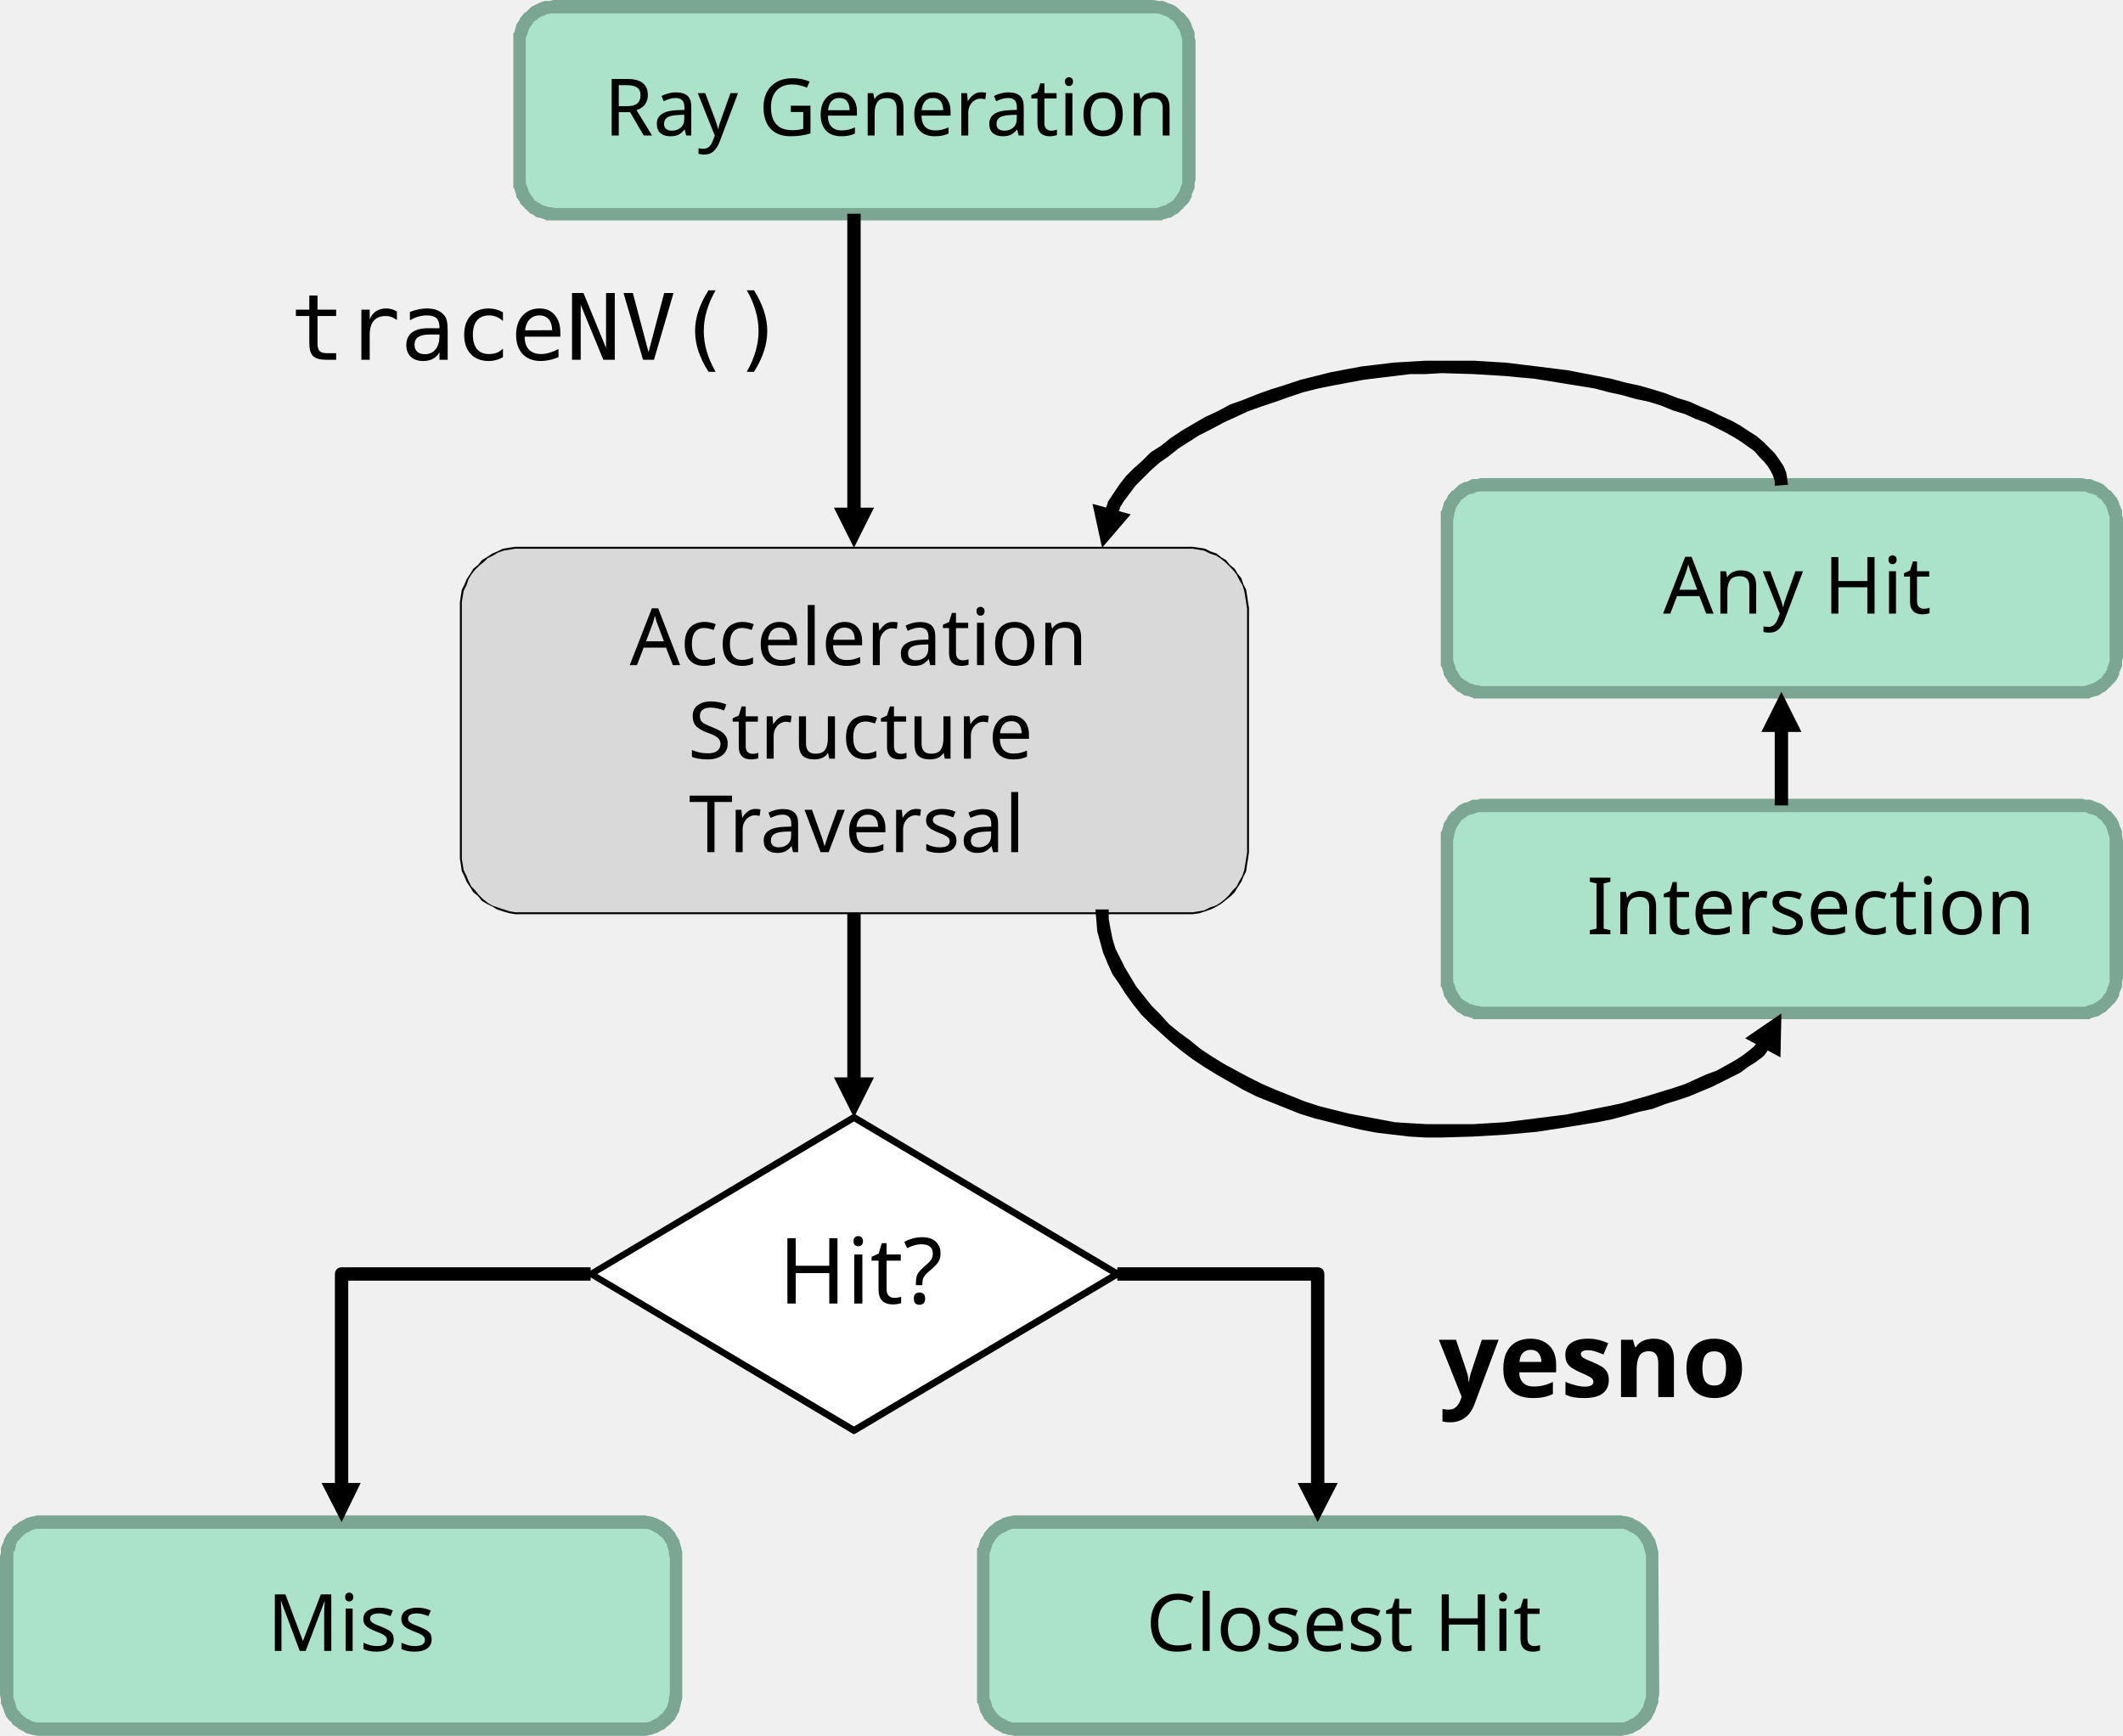
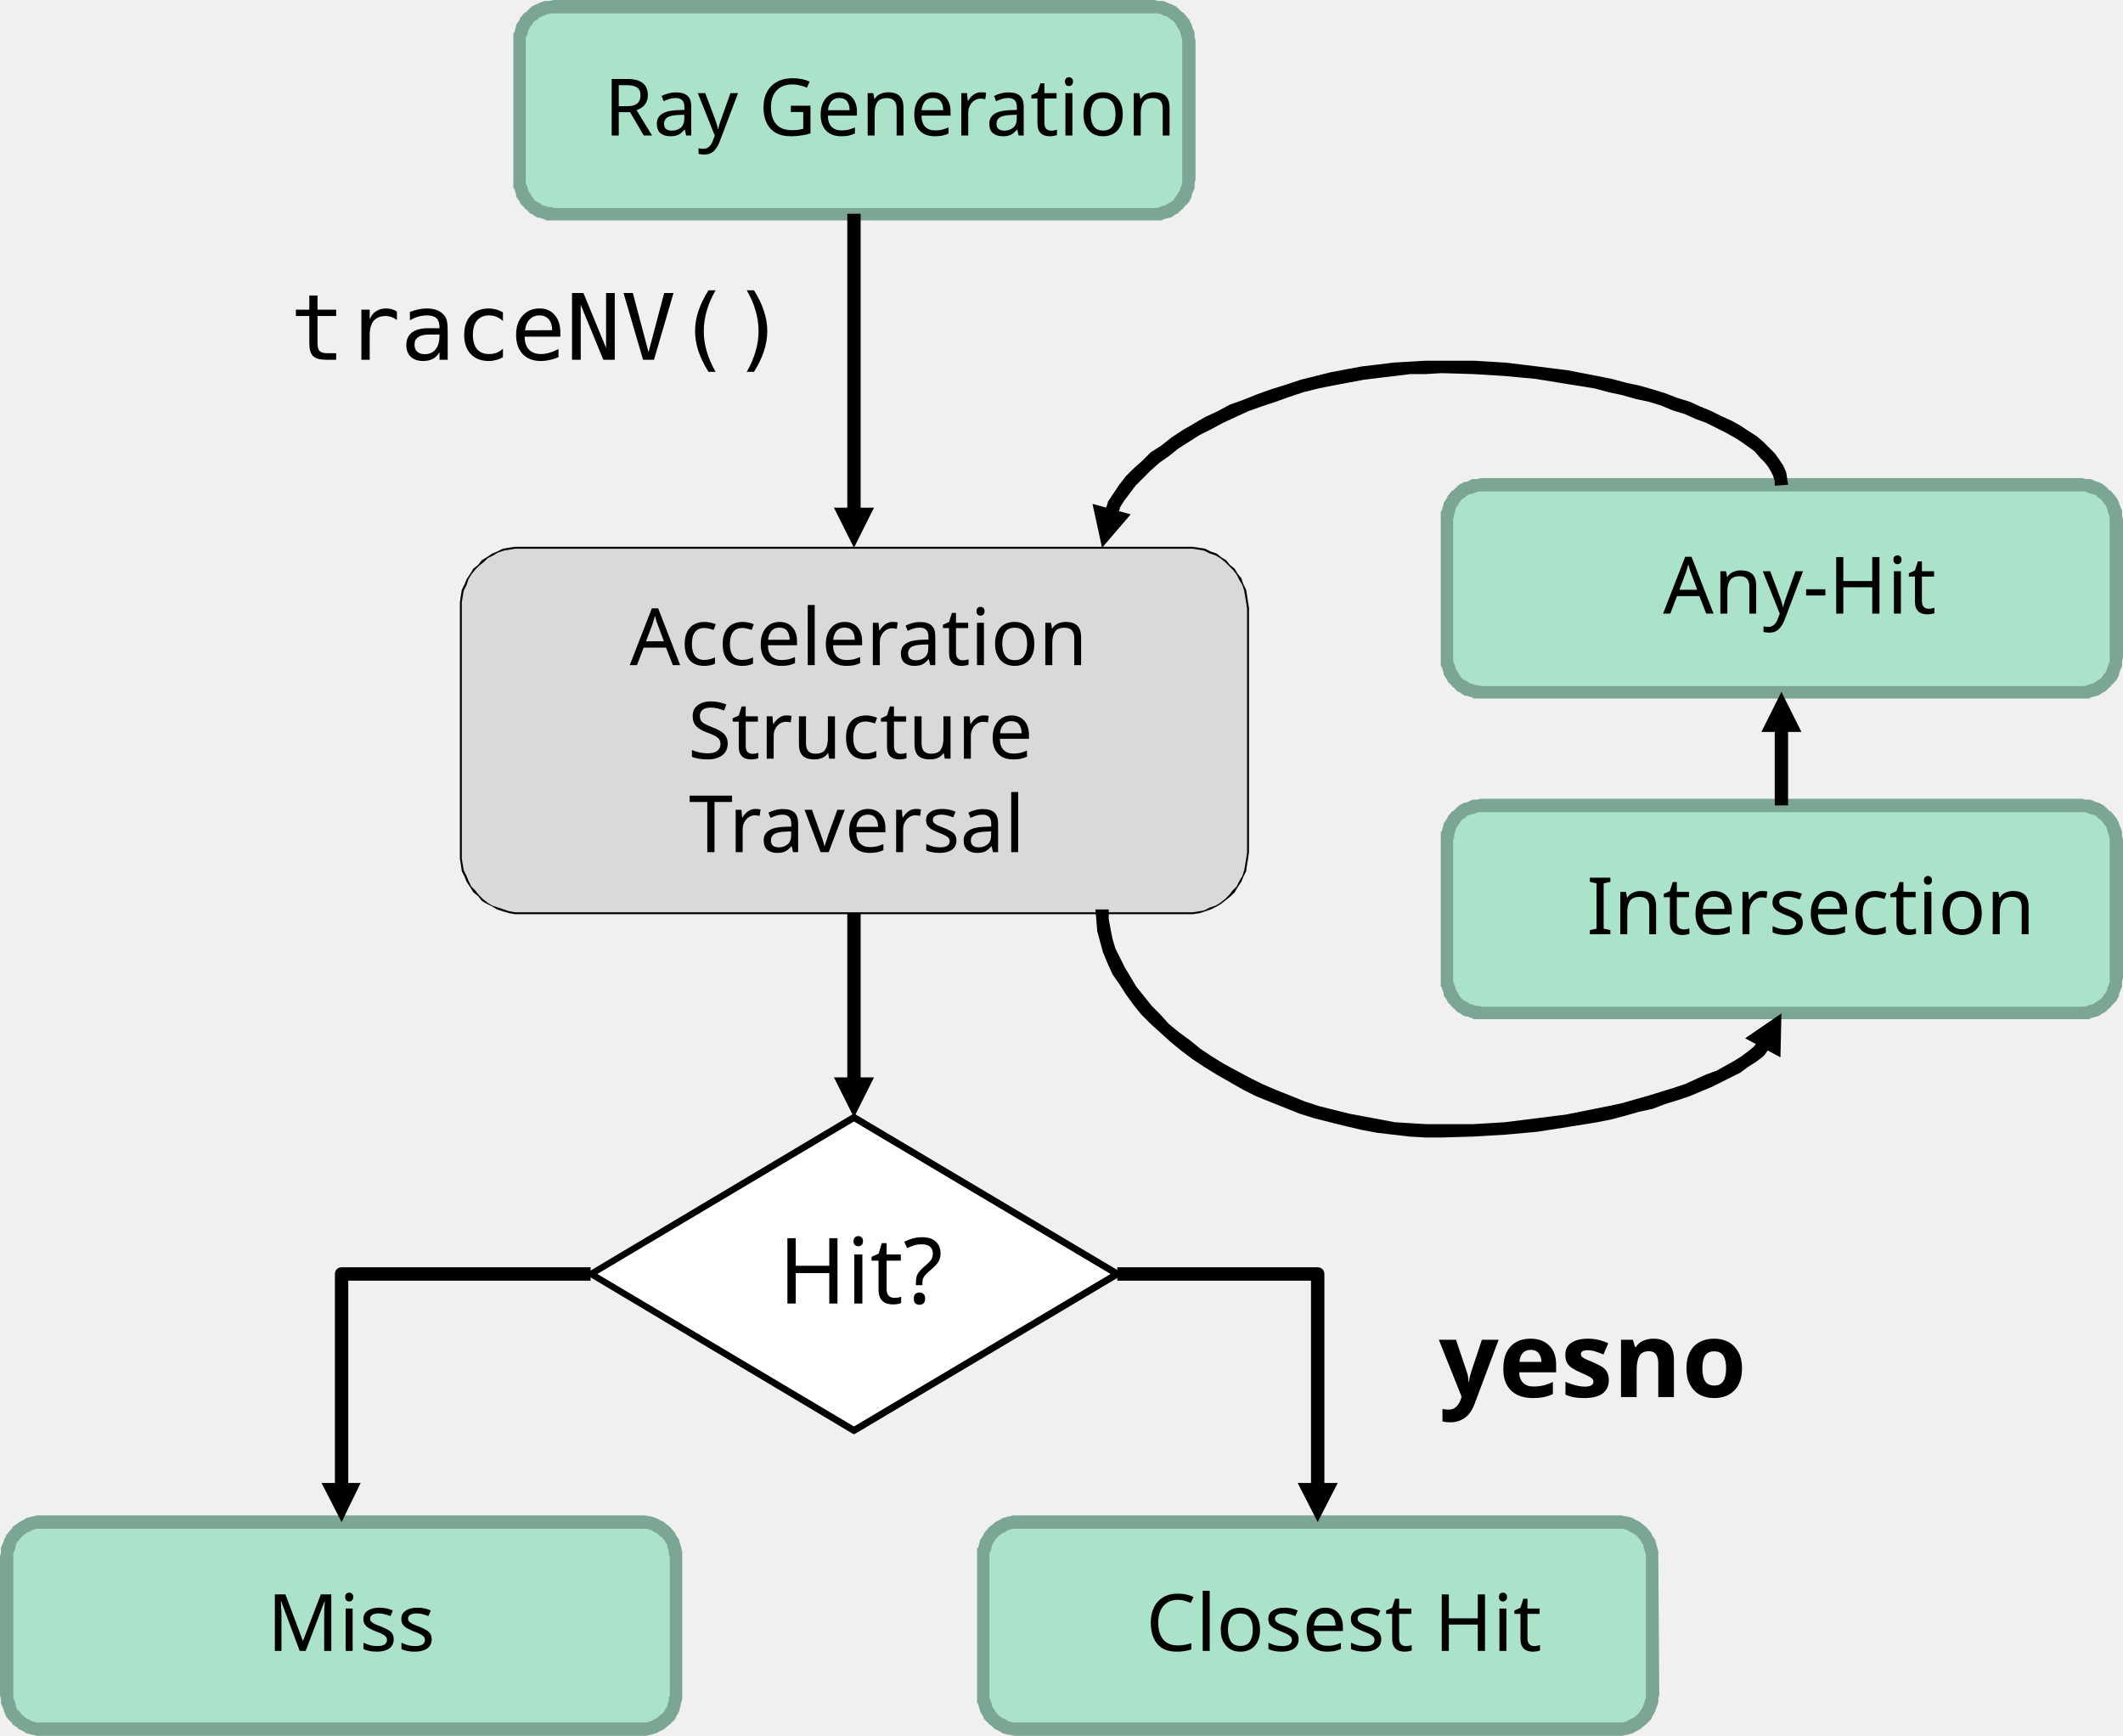
<svg xmlns="http://www.w3.org/2000/svg" version="1.1" id="svg3713" xml:space="preserve" width="356" height="291.04" viewBox="0 0 356 291.04">
  <defs id="defs3717">
    <clipPath clipPathUnits="userSpaceOnUse" id="clipPath3731">
      <path d="M 694,0 V 6600 H 4407 V 0 Z" id="path3729" style="clip-rule:evenodd" />
    </clipPath>
  </defs>
  <g id="g3721" transform="matrix(0,1.333333,1.333333,0,-512.48,-274.72)">
    <g id="g3723" transform="scale(0.12)">
      <path d="m 2291,4287 h 379 v 142 h -379 z" style="fill:#d9d9d9;fill-opacity:1;fill-rule:evenodd;stroke:none" id="path3735" />
      <path d="m 1760,3747 c -20,0 -36,17 -36,37 v 628 c 0,20 16,37 36,37 h 145 c 20,0 36,-17 36,-37 v -628 c 0,-20 -16,-37 -36,-37" style="fill:#aae2ca;fill-opacity:1;fill-rule:evenodd;stroke:none" id="path3737" />
      <path d="m 1760,3741 h -8 l -1,1 -7,2 h -1 l -6,4 h -1 l -6,5 c 0,0 0,0 0,1 l -5,5 c 0,0 0,1 -1,1 l -3,6 c 0,1 0,1 -1,2 l -2,6 c 0,1 0,1 0,1 v 4 l -1,4 v 629 l 1,5 v 4 1 l 3,7 c 0,0 0,0 0,1 l 3,6 c 1,0 1,1 1,1 l 5,5 c 0,1 0,1 0,1 l 6,5 c 0,0 0,0 1,1 l 6,3 h 1 l 7,3 h 5 l 4,1 h 145 l 4,-1 h 5 l 7,-3 c 1,0 1,0 2,0 l 6,-3 c 0,-1 1,-1 1,-1 l 5,-5 c 1,0 1,0 1,-1 l 5,-5 v -1 l 4,-6 c 0,-1 0,-1 0,-1 l 2,-7 c 0,0 0,-1 1,-1 v -646 c -1,0 -1,0 -1,-1 l -2,-6 c 0,-1 0,-1 0,-2 l -4,-6 v -1 l -5,-5 c 0,-1 0,-1 -1,-1 l -5,-5 h -1 l -6,-4 c -1,0 -1,0 -2,0 l -6,-2 c -1,0 -1,-1 -1,-1 h -8 z m 145,13 h 3 l 4,1 h -1 l 6,2 -1,-1 6,4 -1,-1 5,4 v -1 l 4,6 -1,-1 4,6 -1,-1 2,6 v -1 3 l 1,4 v 631 l -1,4 v -1 l -2,6 1,-1 -4,6 1,-1 -4,6 v -1 l -5,4 1,-1 -6,4 1,-1 -5,2 -3,1 h -151 l -3,-1 -7,-2 2,1 -6,-4 1,1 -6,-4 1,1 -4,-6 v 1 l -3,-6 1,1 -3,-6 1,1 -1,-3 v -635 l 1,-4 -1,1 3,-6 -1,1 3,-6 v 1 l 4,-6 -1,1 6,-4 -2,1 7,-4 -2,1 7,-2 h -1 l 3,-1 h 3" style="fill:#7ca694;fill-opacity:1;fill-rule:nonzero;stroke:none" id="path3739" />
      <g id="g3741" transform="scale(8.33333)">
        <text transform="matrix(0,1,1,0,223.08,460.32)" style="font-variant:normal;font-weight:normal;font-size:9.96px;font-family:Calibri;-inkscape-font-specification:Calibri;writing-mode:lr-tb;fill:#000000;fill-opacity:1;fill-rule:nonzero;stroke:none" id="text3745">
          <tspan x="0 5.4 10.2 14.764 16.803 23.045 27.969 33.245 38.169 41.653 46.453 49.813 52.089 57.365" y="0" id="tspan3743">Ray Generation</tspan>
        </text>
        <text transform="matrix(0,1,1,0,251.28,420.84)" style="font-variant:normal;font-weight:normal;font-size:11.52px;font-family:Consolas;-inkscape-font-specification:Consolas;writing-mode:lr-tb;fill:#000000;fill-opacity:1;fill-rule:nonzero;stroke:none" id="text3749">
          <tspan x="0 6.362 12.725 19.087 25.449 31.931 38.293 44.656 51.138" y="0" id="tspan3747">traceNV()</tspan>
        </text>
      </g>
      <path d="m 2354,3686 c -35,0 -63,28 -63,64 v 697 c 0,35 28,64 63,64 h 256 c 36,0 64,-29 64,-64 v -697 c 0,-36 -28,-64 -64,-64" style="fill:#d9d9d9;fill-opacity:1;fill-rule:evenodd;stroke:none" id="path3751" />
      <path d="m 2355,3685 h -7 l -7,1 -6,1 -6,3 -5,2 -6,4 -5,3 -4,5 -5,4 -3,5 -4,6 -2,5 -3,6 -1,6 -1,7 v 710 l 1,7 1,6 3,6 2,6 4,5 3,5 5,4 4,5 5,3 5,4 6,2 6,3 6,1 7,1 6,1 h 256 l 7,-1 6,-1 7,-1 6,-3 5,-2 6,-4 5,-3 4,-4 4,-5 4,-5 3,-5 3,-6 2,-6 2,-6 1,-7 v -710 l -1,-6 -2,-7 -2,-6 -3,-5 -3,-6 -3,-5 -5,-4 -4,-5 -5,-3 -6,-4 -5,-2 -6,-3 -7,-1 -6,-1 h -7 z m 255,2 h 7 l 6,1 6,1 6,3 5,2 6,3 4,4 5,4 4,4 4,5 3,5 2,6 2,6 2,6 1,6 v 710 l -1,6 -1,6 -3,6 -2,6 -3,5 -4,5 -4,4 -5,4 -4,4 -6,3 -5,3 -6,2 -6,1 -6,1 -7,1 h -255 l -7,-1 -6,-1 -6,-1 -6,-2 -5,-3 -6,-3 -5,-4 -4,-4 -4,-4 -4,-5 -3,-5 -2,-6 -3,-6 -1,-6 -1,-6 v -710 l 1,-6 1,-6 2,-6 3,-5 3,-6 4,-4 4,-5 4,-4 5,-4 5,-3 6,-2 6,-3 6,-1 6,-1 h 7" style="fill:#000000;fill-opacity:1;fill-rule:nonzero;stroke:none" id="path3753" />
      <g id="g3755" transform="scale(8.33333)">
        <text transform="matrix(0,1,1,0,289.68,463.56)" style="font-variant:normal;font-weight:normal;font-size:9.96px;font-family:'Trebuchet MS';-inkscape-font-specification:TrebuchetMS;writing-mode:lr-tb;fill:#000000;fill-opacity:1;fill-rule:nonzero;stroke:none" id="text3763">
          <tspan x="0 5.882 10.8 15.719 21.115 23.996 29.392 33.235 38.511 42.466 45.345 50.749 56.145" y="0" id="tspan3757">Acceleration </tspan>
          <tspan x="7.32 12.12 16.076 19.919 25.315 30.234 34.189 39.585 43.428 48.824" y="11.76" id="tspan3759">Structure </tspan>
          <tspan x="7.44 13.204 17.048 22.324 27.246 32.642 36.485 40.568 45.724" y="23.52" id="tspan3761">Traversal</tspan>
        </text>
      </g>
      <path d="m 1941,4105 h 315 v -14 h -315 z m 308,14 42,-21 -42,-21" style="fill:#000000;fill-opacity:1;fill-rule:nonzero;stroke:none" id="path3765" />
      <path d="m 3052,3822 -164,276 164,276 164,-276" style="fill:#ffffff;fill-opacity:1;fill-rule:evenodd;stroke:none" id="path3767" />
      <path d="m 3055,3821 c -1,-2 -2,-2 -3,-2 -1,0 -2,0 -3,2 l -164,275 c -1,1 -1,3 0,4 l 164,276 c 1,1 2,1 3,1 1,0 2,0 3,-1 l 164,-276 c 1,-1 1,-3 0,-4 z m 158,279 v -4 l -164,276 h 6 l -164,-276 v 4 l 164,-276 h -6" style="fill:#000000;fill-opacity:1;fill-rule:nonzero;stroke:none" id="path3769" />
      <g id="g3771" transform="scale(8.33333)">
        <text transform="matrix(0,1,1,0,369.96,482.28)" style="font-variant:normal;font-weight:normal;font-size:11.52px;font-family:Calibri;-inkscape-font-specification:Calibri;writing-mode:lr-tb;fill:#000000;fill-opacity:1;fill-rule:nonzero;stroke:none" id="text3775">
          <tspan x="0 7.199 9.834 13.674" y="0" id="tspan3773">Hit?</tspan>
        </text>
      </g>
      <path d="m 2674,4105 h 179 v -14 h -179 z m 172,14 42,-21 -42,-21" style="fill:#000000;fill-opacity:1;fill-rule:nonzero;stroke:none" id="path3777" />
      <path d="m 3348,3210 c -20,0 -36,16 -36,36 v 629 c 0,20 16,36 36,36 h 145 c 20,0 36,-16 36,-36 v -629 c 0,-20 -16,-36 -36,-36" style="fill:#aae2ca;fill-opacity:1;fill-rule:evenodd;stroke:none" id="path3779" />
      <path d="m 3348,3203 -4,1 h -4 c -1,0 -1,0 -1,0 l -7,3 h -1 l -6,3 c -1,1 -1,1 -1,1 l -6,5 c 0,0 0,0 -1,0 l -4,6 -1,1 -3,6 -1,1 -2,7 v 1 l -1,4 v 637 l 1,5 c 0,0 0,0 0,1 l 2,6 c 0,1 1,1 1,2 l 3,6 1,1 4,5 c 1,1 1,1 1,1 l 6,5 c 0,0 0,0 1,0 l 6,4 h 1 l 7,2 4,1 h 154 l 4,-1 8,-2 c 1,0 1,0 1,0 l 7,-4 c 0,0 0,0 1,0 l 5,-5 c 0,0 1,0 1,-1 l 4,-5 c 1,0 1,-1 1,-1 l 3,-6 c 1,-1 1,-1 1,-2 l 2,-6 c 0,-1 0,-1 0,-1 l 1,-4 v -638 l -1,-4 v -1 l -2,-7 c 0,0 0,-1 -1,-1 l -3,-6 c 0,0 0,-1 -1,-1 l -4,-6 h -1 l -5,-5 c -1,0 -1,0 -1,-1 l -7,-3 c 0,0 0,0 -1,0 l -7,-3 c 0,0 0,0 -1,0 h -3 l -5,-1 z m 145,14 h 3 l 3,1 h -1 l 7,2 -1,-1 6,3 h -1 l 5,4 -1,-1 5,6 -1,-2 3,7 v -2 l 2,7 v -1 642 -1 l -2,6 v -1 l -3,6 1,-1 -5,5 h 1 l -5,4 1,-1 -6,4 1,-1 -6,2 h -3 l -3,1 h -144 l -3,-1 h -3 l -7,-2 1,1 -6,-4 1,1 -5,-4 h 1 l -5,-5 1,1 -3,-6 v 1 l -2,-6 v 1 -642 1 l 2,-7 v 2 l 3,-7 -1,2 5,-6 -1,1 5,-4 h -1 l 6,-3 -1,1 7,-2 h -1 l 3,-1 h 3" style="fill:#7ca694;fill-opacity:1;fill-rule:nonzero;stroke:none" id="path3781" />
      <g id="g3783" transform="scale(8.33333)">
        <text transform="matrix(0,1,1,0,413.64,417.96)" style="font-variant:normal;font-weight:normal;font-size:9.96px;font-family:Calibri;-inkscape-font-specification:Calibri;writing-mode:lr-tb;fill:#000000;fill-opacity:1;fill-rule:nonzero;stroke:none" id="text3787">
          <tspan x="0 8.52 10.795 14.634" y="0" id="tspan3785">Miss</tspan>
        </text>
      </g>
      <path d="m 3348,4233 c -20,0 -36,17 -36,37 v 628 c 0,20 16,37 36,37 h 145 c 20,0 36,-17 36,-37 v -628 c 0,-20 -16,-37 -36,-37" style="fill:#aae2ca;fill-opacity:1;fill-rule:evenodd;stroke:none" id="path3789" />
      <path d="m 3348,4227 h -8 c -1,0 -1,0 -1,1 l -7,2 h -1 l -6,4 c -1,0 -1,0 -1,0 l -6,5 c 0,0 0,0 -1,1 l -4,5 -1,1 -3,6 c 0,1 -1,1 -1,1 l -2,7 c 0,1 0,1 0,1 l -1,4 v 637 l 1,5 c 0,0 0,0 0,1 l 2,7 c 0,0 1,0 1,1 l 3,6 1,1 4,5 c 1,1 1,1 1,1 l 6,5 c 0,0 0,0 1,0 l 6,4 h 1 l 7,2 4,1 h 5 l 145,1 4,-1 h 4 l 8,-3 c 1,0 1,0 1,0 l 7,-4 c 0,0 0,0 1,0 l 5,-5 c 0,0 1,0 1,-1 l 4,-5 c 1,0 1,-1 1,-1 l 3,-6 c 1,-1 1,-1 1,-1 l 2,-7 c 0,-1 0,-1 0,-1 l 1,-4 v -637 l -1,-5 c 0,0 0,0 0,-1 l -2,-7 c 0,0 0,0 -1,-1 l -3,-6 c 0,0 0,-1 -1,-1 l -4,-5 c 0,-1 -1,-1 -1,-1 l -5,-5 c -1,0 -1,0 -1,0 l -7,-4 c 0,0 0,0 -1,0 l -7,-2 c 0,-1 0,-1 -1,-1 h -8 z m 145,13 h 3 l 3,1 h -1 l 7,2 -1,-1 6,4 -1,-1 5,4 -1,-1 5,6 -1,-1 3,6 v -1 l 2,6 v -1 642 -1 l -2,6 v -1 l -3,6 1,-1 -5,6 1,-1 -5,4 1,-1 -6,4 1,-1 -6,2 -3,1 h -150 l -3,-1 -7,-2 1,1 -6,-4 1,1 -5,-4 1,1 -5,-6 1,1 -3,-6 v 1 l -2,-6 v 1 -642 1 l 2,-6 v 1 l 3,-6 -1,1 5,-6 -1,1 5,-4 -1,1 6,-4 -1,1 7,-2 h -1 l 3,-1 h 3" style="fill:#7ca694;fill-opacity:1;fill-rule:nonzero;stroke:none" id="path3791" />
      <g id="g3793" transform="scale(8.33333)">
        <text transform="matrix(0,1,1,0,413.64,528.48)" style="font-variant:normal;font-weight:normal;font-size:9.96px;font-family:Calibri;-inkscape-font-specification:Calibri;writing-mode:lr-tb;fill:#000000;fill-opacity:1;fill-rule:nonzero;stroke:none" id="text3797">
          <tspan x="0 5.278 7.553 12.83 16.669 21.593 25.432 28.792 31.191 37.431 39.706" y="0" id="tspan3795">Closest Hit</tspan>
        </text>
      </g>
      <path d="m 2597,4719 c -20,0 -36,17 -36,37 v 628 c 0,20 16,37 36,37 h 145 c 20,0 36,-17 36,-37 v -628 c 0,-20 -16,-37 -36,-37" style="fill:#aae2ca;fill-opacity:1;fill-rule:evenodd;stroke:none" id="path3799" />
      <path d="m 2597,4713 h -8 l -1,1 -7,2 h -1 l -6,4 h -1 l -6,5 c 0,0 0,0 0,1 l -5,5 c 0,0 0,1 -1,1 l -3,6 c 0,1 0,1 0,2 l -3,6 c 0,1 0,1 0,1 v 4 l -1,4 v 630 l 1,4 v 4 1 l 3,7 c 0,0 0,0 0,1 l 3,6 c 1,0 1,1 1,1 l 5,5 c 0,1 0,1 0,1 l 6,5 c 0,0 1,0 1,1 l 6,3 h 1 l 7,3 h 5 l 4,1 h 145 l 4,-1 h 5 l 7,-3 c 1,0 1,0 2,0 l 6,-3 c 0,-1 1,-1 1,-1 l 5,-5 c 1,0 1,0 1,-1 l 5,-5 v -1 l 4,-6 c 0,-1 0,-1 0,-1 l 2,-7 1,-1 v -646 c 0,0 -1,0 -1,-1 l -2,-6 c 0,-1 0,-1 0,-2 l -4,-6 v -1 l -5,-5 c 0,-1 0,-1 -1,-1 l -5,-5 h -1 l -6,-4 c -1,0 -1,0 -2,0 l -6,-2 c -1,0 -1,-1 -1,-1 h -8 z m 145,13 h 3 l 4,1 h -1 l 6,2 -1,-1 6,4 -1,-1 6,4 -1,-1 4,6 -1,-1 4,6 -1,-1 2,6 v -1 3 l 1,4 v 631 l -1,4 v -1 l -2,7 1,-2 -4,7 1,-2 -4,6 1,-1 -6,4 h 1 l -6,3 1,-1 -5,2 -3,1 h -151 l -3,-1 -7,-2 2,1 -6,-3 h 1 l -6,-4 1,1 -4,-6 v 2 l -3,-7 1,2 -2,-7 v 1 l -1,-3 v -635 l 1,-4 v 1 l 2,-6 -1,1 3,-6 v 1 l 4,-6 -1,1 6,-4 -2,1 7,-4 -2,1 7,-2 h -1 3 l 3,-1" style="fill:#7ca694;fill-opacity:1;fill-rule:nonzero;stroke:none" id="path3801" />
      <g id="g3803" transform="scale(8.33333)">
        <text transform="matrix(0,1,1,0,323.52,583.92)" style="font-variant:normal;font-weight:normal;font-size:9.96px;font-family:Calibri;-inkscape-font-specification:Calibri;writing-mode:lr-tb;fill:#000000;fill-opacity:1;fill-rule:nonzero;stroke:none" id="text3807">
          <tspan x="0 2.52 7.797 11.157 16.081 19.565 23.404 28.328 32.53 35.89 38.165 43.442" y="0" id="tspan3805">Intersection</tspan>
        </text>
      </g>
      <path d="m 2261,4719 c -20,0 -36,17 -36,37 v 628 c 0,20 16,37 36,37 h 145 c 20,0 36,-17 36,-37 v -628 c 0,-20 -16,-37 -36,-37" style="fill:#aae2ca;fill-opacity:1;fill-rule:evenodd;stroke:none" id="path3809" />
      <path d="m 2261,4713 h -8 l -1,1 -7,2 h -1 l -6,4 h -1 l -6,5 c 0,0 0,0 0,1 l -5,5 c 0,0 0,1 -1,1 l -3,6 c 0,1 0,1 0,2 l -3,6 c 0,1 0,1 0,1 v 4 l -1,4 v 630 l 1,4 v 4 1 l 3,7 c 0,0 0,0 0,1 l 3,6 c 1,0 1,1 1,1 l 5,5 c 0,1 0,1 0,1 l 6,5 c 0,0 1,0 1,1 l 6,3 h 1 l 7,3 h 5 l 4,1 h 145 l 4,-1 h 5 l 7,-3 c 1,0 1,0 2,0 l 6,-3 c 0,-1 1,-1 1,-1 l 5,-5 c 1,0 1,0 1,-1 l 5,-5 v -1 l 4,-6 c 0,-1 0,-1 0,-1 l 2,-7 c 0,0 0,-1 1,-1 v -646 c -1,0 -1,0 -1,-1 l -2,-6 c 0,-1 0,-1 0,-2 l -4,-6 v -1 l -5,-5 c 0,-1 0,-1 -1,-1 l -5,-5 h -1 l -6,-4 c -1,0 -1,0 -2,0 l -6,-2 c -1,0 -1,-1 -1,-1 h -8 z m 145,13 h 3 l 4,1 h -1 l 6,2 -1,-1 6,4 -1,-1 6,4 -1,-1 4,6 -1,-1 4,6 -1,-1 2,6 v -1 3 l 1,4 v 631 l -1,4 v -1 l -2,7 1,-2 -4,7 1,-2 -4,6 1,-1 -6,4 h 1 l -6,3 1,-1 -5,2 -3,1 h -151 l -3,-1 -7,-2 2,1 -6,-3 h 1 l -6,-4 1,1 -4,-6 v 2 l -3,-7 1,2 -2,-7 v 1 l -1,-3 v -635 l 1,-4 v 1 l 2,-6 -1,1 3,-6 v 1 l 4,-6 -1,1 6,-4 -2,1 7,-4 -2,1 7,-2 h -1 3 l 3,-1" style="fill:#7ca694;fill-opacity:1;fill-rule:nonzero;stroke:none" id="path3811" />
      <g id="g3813" transform="scale(8.33333)">
        <text transform="matrix(0,1,1,0,283.2,593.52)" style="font-variant:normal;font-weight:normal;font-size:9.96px;font-family:Calibri;-inkscape-font-specification:Calibri;writing-mode:lr-tb;fill:#000000;fill-opacity:1;fill-rule:nonzero;stroke:none" id="text3817">
-           <tspan x="0 5.764 11.04 15.604 17.643 23.882 26.157" y="0" id="tspan3815">Any Hit</tspan>
+           <tspan x="0 5.764 11.04 15.604 17.643 23.882 26.157" y="0" id="tspan3815">Any-Hit</tspan>
        </text>
      </g>
      <path d="m 2226,5063 h -6 1 l -6,-2 -4,-2 -5,-3 -5,-4 -5,-5 -6,-5 -5,-7 -5,-7 -5,-8 -5,-9 -5,-10 -5,-10 -4,-11 -5,-11 -4,-13 -5,-12 -4,-13 -3,-14 -4,-14 -3,-14 -4,-15 -5,-31 -5,-31 -3,-32 -2,-33 -1,-33 1,-17 v -16 l 2,-16 2,-17 2,-16 3,-16 3,-16 3,-15 4,-16 5,-15 5,-14 5,-15 5,-14 6,-13 6,-13 7,-13 6,-12 7,-11 7,-11 8,-10 7,-10 8,-9 8,-8 8,-8 8,-6 8,-6 8,-5 -1,1 11,-4 -5,-13 -11,4 h -1 l -9,6 -9,6 -9,7 -8,8 -8,9 -9,9 -7,11 -8,10 -8,12 -7,12 -7,12 -6,13 -7,13 -5,14 -6,15 -5,14 -5,16 -5,15 -4,16 -4,16 -3,16 -3,16 -2,17 -2,16 -1,17 -1,17 v 51 l 2,33 4,33 4,32 6,31 3,15 4,15 3,14 4,14 4,13 5,13 4,13 5,11 5,12 5,10 5,11 5,9 6,9 5,8 6,7 6,6 6,6 7,5 6,4 7,3 6,1 c 0,0 0,0 1,0 l 6,1 z m 30,-675 35,-30 -46,-10" style="fill:#000000;fill-opacity:1;fill-rule:nonzero;stroke:none" id="path3819" />
      <path d="m 2670,4351 11,1 12,1 11,3 11,3 12,5 11,5 10,7 11,7 11,8 10,8 10,10 9,10 10,11 9,11 9,12 8,12 8,13 8,14 8,14 7,14 6,15 6,15 6,15 5,16 4,16 4,16 4,17 3,16 2,17 2,17 1,17 v 17 l -1,33 -2,34 -3,33 -5,32 -5,31 -3,15 -4,15 -4,14 -3,14 -5,13 -4,13 -4,12 -5,12 -5,12 -5,10 -5,10 -5,10 -6,8 -5,8 -6,8 c -1,0 -1,1 -1,1 l -10,7 -8,-11 9,-7 -1,1 5,-6 6,-8 5,-8 5,-9 5,-9 4,-11 5,-11 5,-11 4,-12 4,-13 4,-13 4,-14 4,-14 3,-14 3,-15 6,-30 4,-32 4,-32 2,-33 v -49 l -1,-17 -1,-16 -3,-16 -3,-16 -3,-16 -4,-16 -4,-16 -5,-15 -6,-15 -6,-15 -6,-14 -7,-14 -7,-13 -7,-13 -8,-13 -8,-12 -9,-11 -8,-11 -9,-11 -10,-9 -9,-9 -10,-8 -10,-8 -10,-6 -10,-6 -10,-5 -10,-5 -10,-3 -10,-2 -11,-2 h -10 z m 155,718 -46,1 26,-38" style="fill:#000000;fill-opacity:1;fill-rule:nonzero;stroke:none" id="path3821" />
      <path d="m 2561,5077 h -84 v -14 h 84 z m -77,14 -42,-21 42,-21" style="fill:#000000;fill-opacity:1;fill-rule:nonzero;stroke:none" id="path3823" />
      <path d="m 3045,4374 v 210 c 0,4 3,7 7,7 h 226 v -14 h -226 l 7,7 v -210 z m 226,231 41,-21 -41,-21" style="fill:#000000;fill-opacity:1;fill-rule:nonzero;stroke:none" id="path3825" />
      <path d="m 3045,3822 v -261 c 0,-4 3,-7 7,-7 h 226 v 14 h -226 l 7,-7 v 261 z m 226,-282 41,21 -41,20" style="fill:#000000;fill-opacity:1;fill-rule:nonzero;stroke:none" id="path3827" />
      <g id="g3829" transform="scale(8.33333)">
        <text transform="matrix(0,1,1,0,381.72,565.32)" style="font-variant:normal;font-weight:bold;font-size:13.2px;font-family:'Trebuchet MS';-inkscape-font-specification:'TrebuchetMS Bold';writing-mode:lr-tb;fill:#000000;fill-opacity:1;fill-rule:nonzero;stroke:none" id="text3833">
          <tspan x="0 7.084 14.648 -174.12 -166.324" y="0" id="tspan3831">yesno</tspan>
        </text>
      </g>
    </g>
  </g>
</svg>
